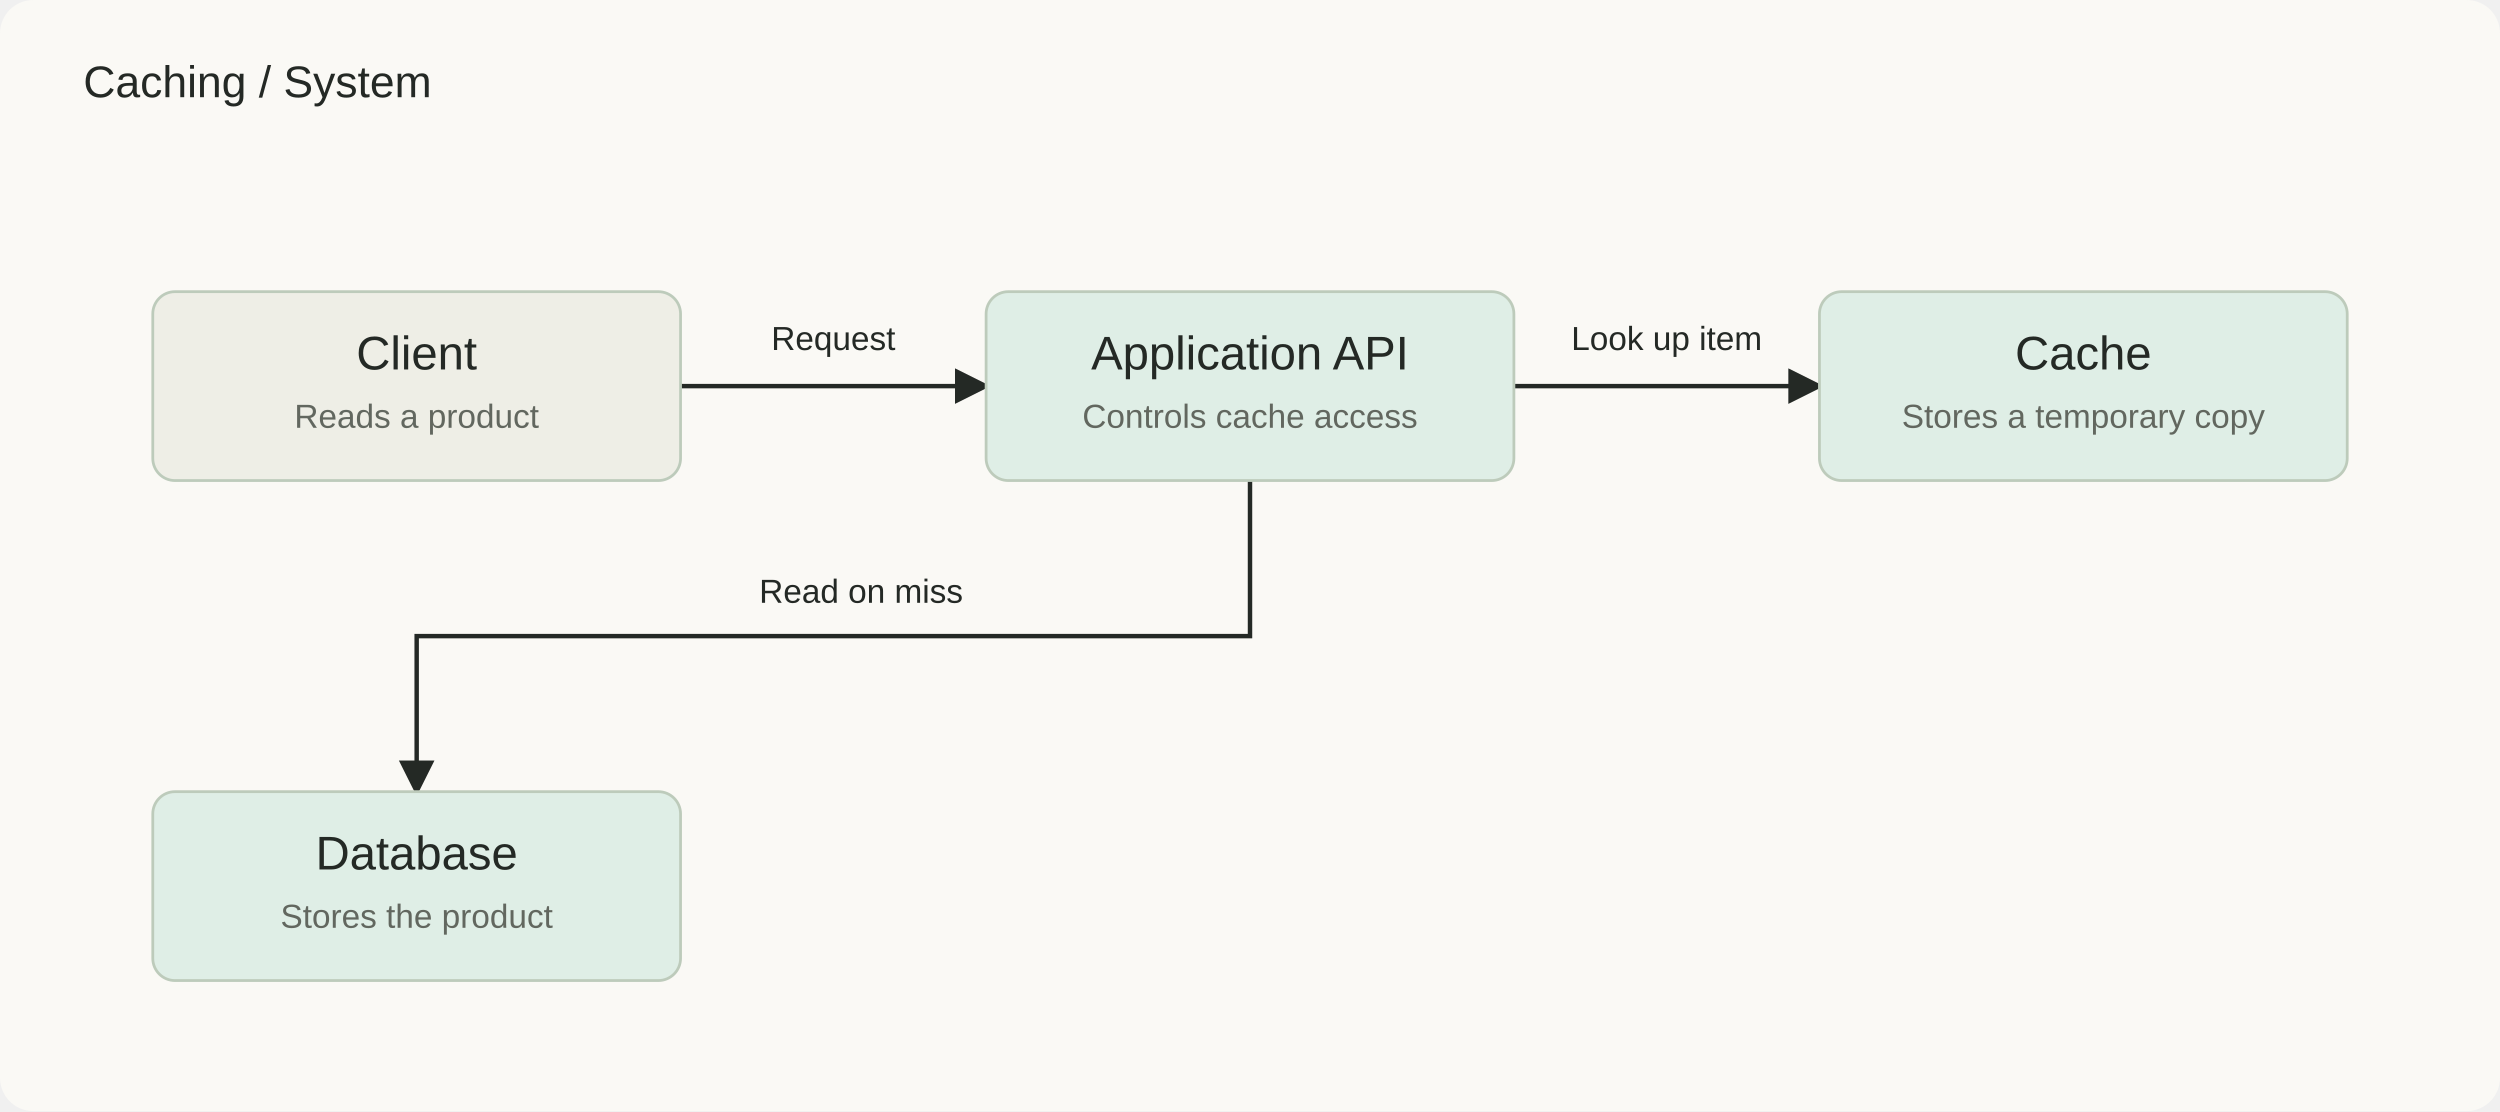
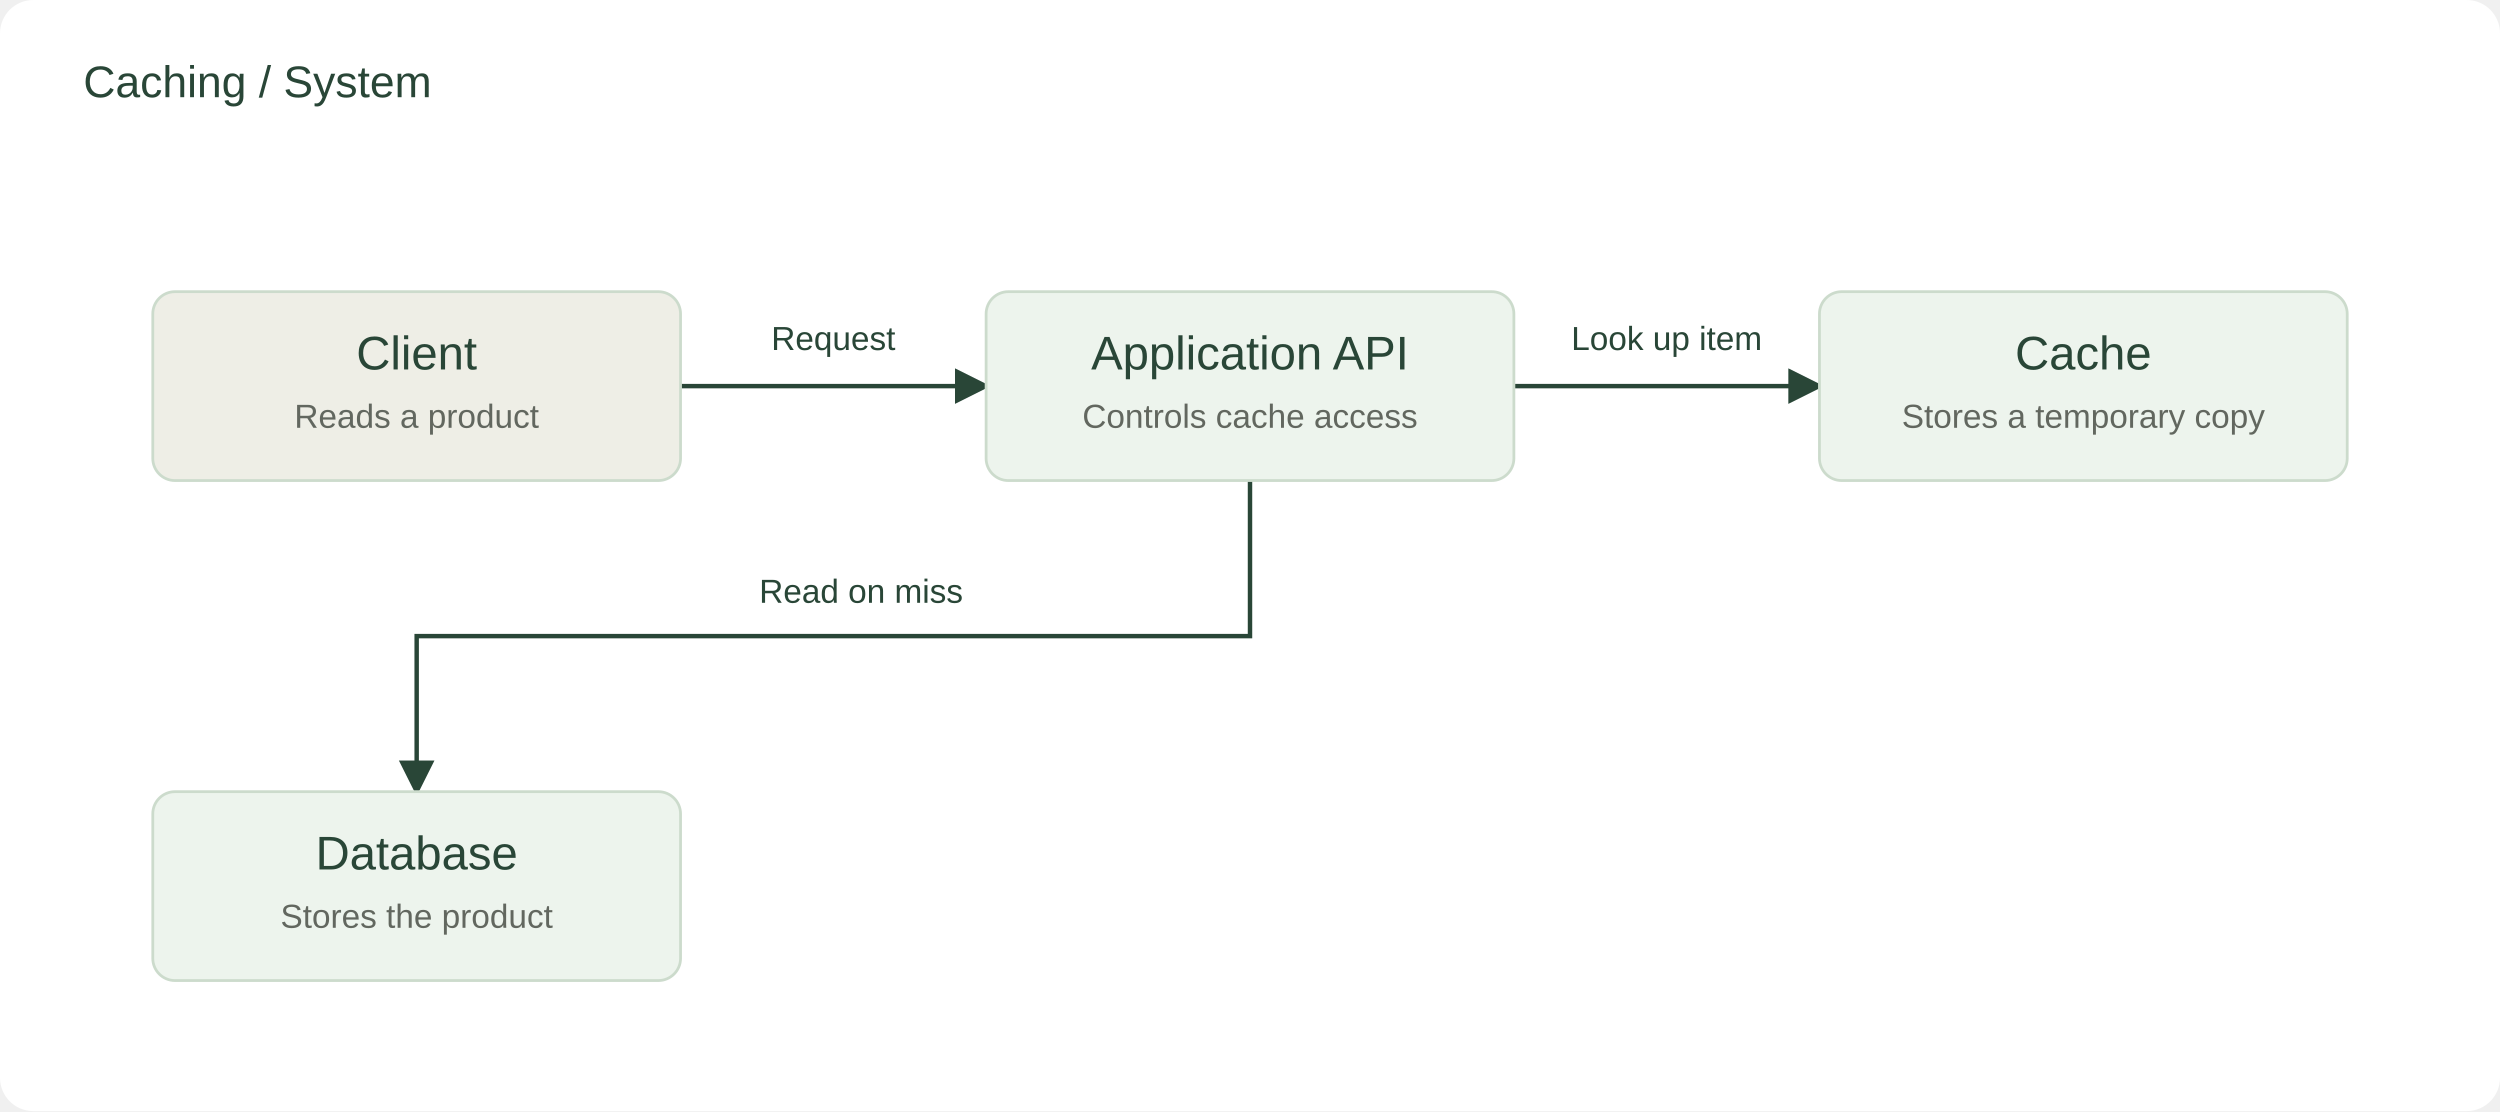
<svg xmlns="http://www.w3.org/2000/svg" width="900" height="400" viewBox="0 0 900 400" role="img" aria-labelledby="title desc">
  <defs>
    <marker id="arrow" markerWidth="8" markerHeight="8" refX="7" refY="4" orient="auto">
-       <path d="M0 0L8 4L0 8Z" fill="#242925" />
+       <path d="M0 0L8 4L0 8Z" fill="#294637" />
    </marker>
  </defs>
-   <rect width="900" height="400" rx="12" fill="#faf9f5" />
-   <text x="30" y="35" fill="#242925" font-family="Arial, sans-serif" font-size="16" text-anchor="start" paint-order="stroke" stroke="#faf9f5" stroke-width="0" stroke-linejoin="round">Caching / System</text>
-   <path d="M245 139H355" fill="none" stroke="#242925" stroke-width="1.6" marker-end="url(#arrow)" />
-   <text x="300.0" y="126" fill="#242925" font-family="Arial, sans-serif" font-size="12" text-anchor="middle" paint-order="stroke" stroke="#faf9f5" stroke-width="4" stroke-linejoin="round">Request</text>
-   <path d="M545 139H655" fill="none" stroke="#242925" stroke-width="1.6" marker-end="url(#arrow)" />
-   <text x="600.0" y="126" fill="#242925" font-family="Arial, sans-serif" font-size="12" text-anchor="middle" paint-order="stroke" stroke="#faf9f5" stroke-width="4" stroke-linejoin="round">Look up item</text>
-   <path d="M450 173V229.0H150V285" fill="none" stroke="#242925" stroke-width="1.6" marker-end="url(#arrow)" />
-   <text x="310.0" y="217.0" fill="#242925" font-family="Arial, sans-serif" font-size="12" text-anchor="middle" paint-order="stroke" stroke="#faf9f5" stroke-width="4" stroke-linejoin="round">Read on miss</text>
-   <rect x="55" y="105" width="190" height="68" rx="8" fill="#eeeee6" stroke="#bdcbbb" />
-   <text x="150" y="133" fill="#242925" font-family="Arial, sans-serif" font-size="17" text-anchor="middle" paint-order="stroke" stroke="#faf9f5" stroke-width="0" stroke-linejoin="round">Client</text>
-   <text x="150" y="154" fill="#62675f" font-family="Arial, sans-serif" font-size="12" text-anchor="middle" paint-order="stroke" stroke="#faf9f5" stroke-width="0" stroke-linejoin="round">Reads a product</text>
-   <rect x="355" y="105" width="190" height="68" rx="8" fill="#dfeee6" stroke="#bdcbbb" />
-   <text x="450" y="133" fill="#242925" font-family="Arial, sans-serif" font-size="17" text-anchor="middle" paint-order="stroke" stroke="#faf9f5" stroke-width="0" stroke-linejoin="round">Application API</text>
-   <text x="450" y="154" fill="#62675f" font-family="Arial, sans-serif" font-size="12" text-anchor="middle" paint-order="stroke" stroke="#faf9f5" stroke-width="0" stroke-linejoin="round">Controls cache access</text>
-   <rect x="655" y="105" width="190" height="68" rx="8" fill="#dfeee6" stroke="#bdcbbb" />
-   <text x="750" y="133" fill="#242925" font-family="Arial, sans-serif" font-size="17" text-anchor="middle" paint-order="stroke" stroke="#faf9f5" stroke-width="0" stroke-linejoin="round">Cache</text>
-   <text x="750" y="154" fill="#62675f" font-family="Arial, sans-serif" font-size="12" text-anchor="middle" paint-order="stroke" stroke="#faf9f5" stroke-width="0" stroke-linejoin="round">Stores a temporary copy</text>
-   <rect x="55" y="285" width="190" height="68" rx="8" fill="#dfeee6" stroke="#bdcbbb" />
-   <text x="150" y="313" fill="#242925" font-family="Arial, sans-serif" font-size="17" text-anchor="middle" paint-order="stroke" stroke="#faf9f5" stroke-width="0" stroke-linejoin="round">Database</text>
-   <text x="150" y="334" fill="#62675f" font-family="Arial, sans-serif" font-size="12" text-anchor="middle" paint-order="stroke" stroke="#faf9f5" stroke-width="0" stroke-linejoin="round">Stores the product</text>
+   <rect width="900" height="400" rx="12" fill="#ffffff" />
+   <text x="30" y="35" fill="#294637" font-family="Arial, sans-serif" font-size="16" text-anchor="start" paint-order="stroke" stroke="#ffffff" stroke-width="0" stroke-linejoin="round">Caching / System</text>
+   <path d="M245 139H355" fill="none" stroke="#294637" stroke-width="1.6" marker-end="url(#arrow)" />
+   <text x="300.0" y="126" fill="#294637" font-family="Arial, sans-serif" font-size="12" text-anchor="middle" paint-order="stroke" stroke="#ffffff" stroke-width="4" stroke-linejoin="round">Request</text>
+   <path d="M545 139H655" fill="none" stroke="#294637" stroke-width="1.6" marker-end="url(#arrow)" />
+   <text x="600.0" y="126" fill="#294637" font-family="Arial, sans-serif" font-size="12" text-anchor="middle" paint-order="stroke" stroke="#ffffff" stroke-width="4" stroke-linejoin="round">Look up item</text>
+   <path d="M450 173V229.0H150V285" fill="none" stroke="#294637" stroke-width="1.6" marker-end="url(#arrow)" />
+   <text x="310.0" y="217.0" fill="#294637" font-family="Arial, sans-serif" font-size="12" text-anchor="middle" paint-order="stroke" stroke="#ffffff" stroke-width="4" stroke-linejoin="round">Read on miss</text>
+   <rect x="55" y="105" width="190" height="68" rx="8" fill="#eeeee6" stroke="#ccdbcc" />
+   <text x="150" y="133" fill="#294637" font-family="Arial, sans-serif" font-size="17" text-anchor="middle" paint-order="stroke" stroke="#ffffff" stroke-width="0" stroke-linejoin="round">Client</text>
+   <text x="150" y="154" fill="#62675f" font-family="Arial, sans-serif" font-size="12" text-anchor="middle" paint-order="stroke" stroke="#ffffff" stroke-width="0" stroke-linejoin="round">Reads a product</text>
+   <rect x="355" y="105" width="190" height="68" rx="8" fill="#edf4ed" stroke="#ccdbcc" />
+   <text x="450" y="133" fill="#294637" font-family="Arial, sans-serif" font-size="17" text-anchor="middle" paint-order="stroke" stroke="#ffffff" stroke-width="0" stroke-linejoin="round">Application API</text>
+   <text x="450" y="154" fill="#62675f" font-family="Arial, sans-serif" font-size="12" text-anchor="middle" paint-order="stroke" stroke="#ffffff" stroke-width="0" stroke-linejoin="round">Controls cache access</text>
+   <rect x="655" y="105" width="190" height="68" rx="8" fill="#edf4ed" stroke="#ccdbcc" />
+   <text x="750" y="133" fill="#294637" font-family="Arial, sans-serif" font-size="17" text-anchor="middle" paint-order="stroke" stroke="#ffffff" stroke-width="0" stroke-linejoin="round">Cache</text>
+   <text x="750" y="154" fill="#62675f" font-family="Arial, sans-serif" font-size="12" text-anchor="middle" paint-order="stroke" stroke="#ffffff" stroke-width="0" stroke-linejoin="round">Stores a temporary copy</text>
+   <rect x="55" y="285" width="190" height="68" rx="8" fill="#edf4ed" stroke="#ccdbcc" />
+   <text x="150" y="313" fill="#294637" font-family="Arial, sans-serif" font-size="17" text-anchor="middle" paint-order="stroke" stroke="#ffffff" stroke-width="0" stroke-linejoin="round">Database</text>
+   <text x="150" y="334" fill="#62675f" font-family="Arial, sans-serif" font-size="12" text-anchor="middle" paint-order="stroke" stroke="#ffffff" stroke-width="0" stroke-linejoin="round">Stores the product</text>
</svg>
